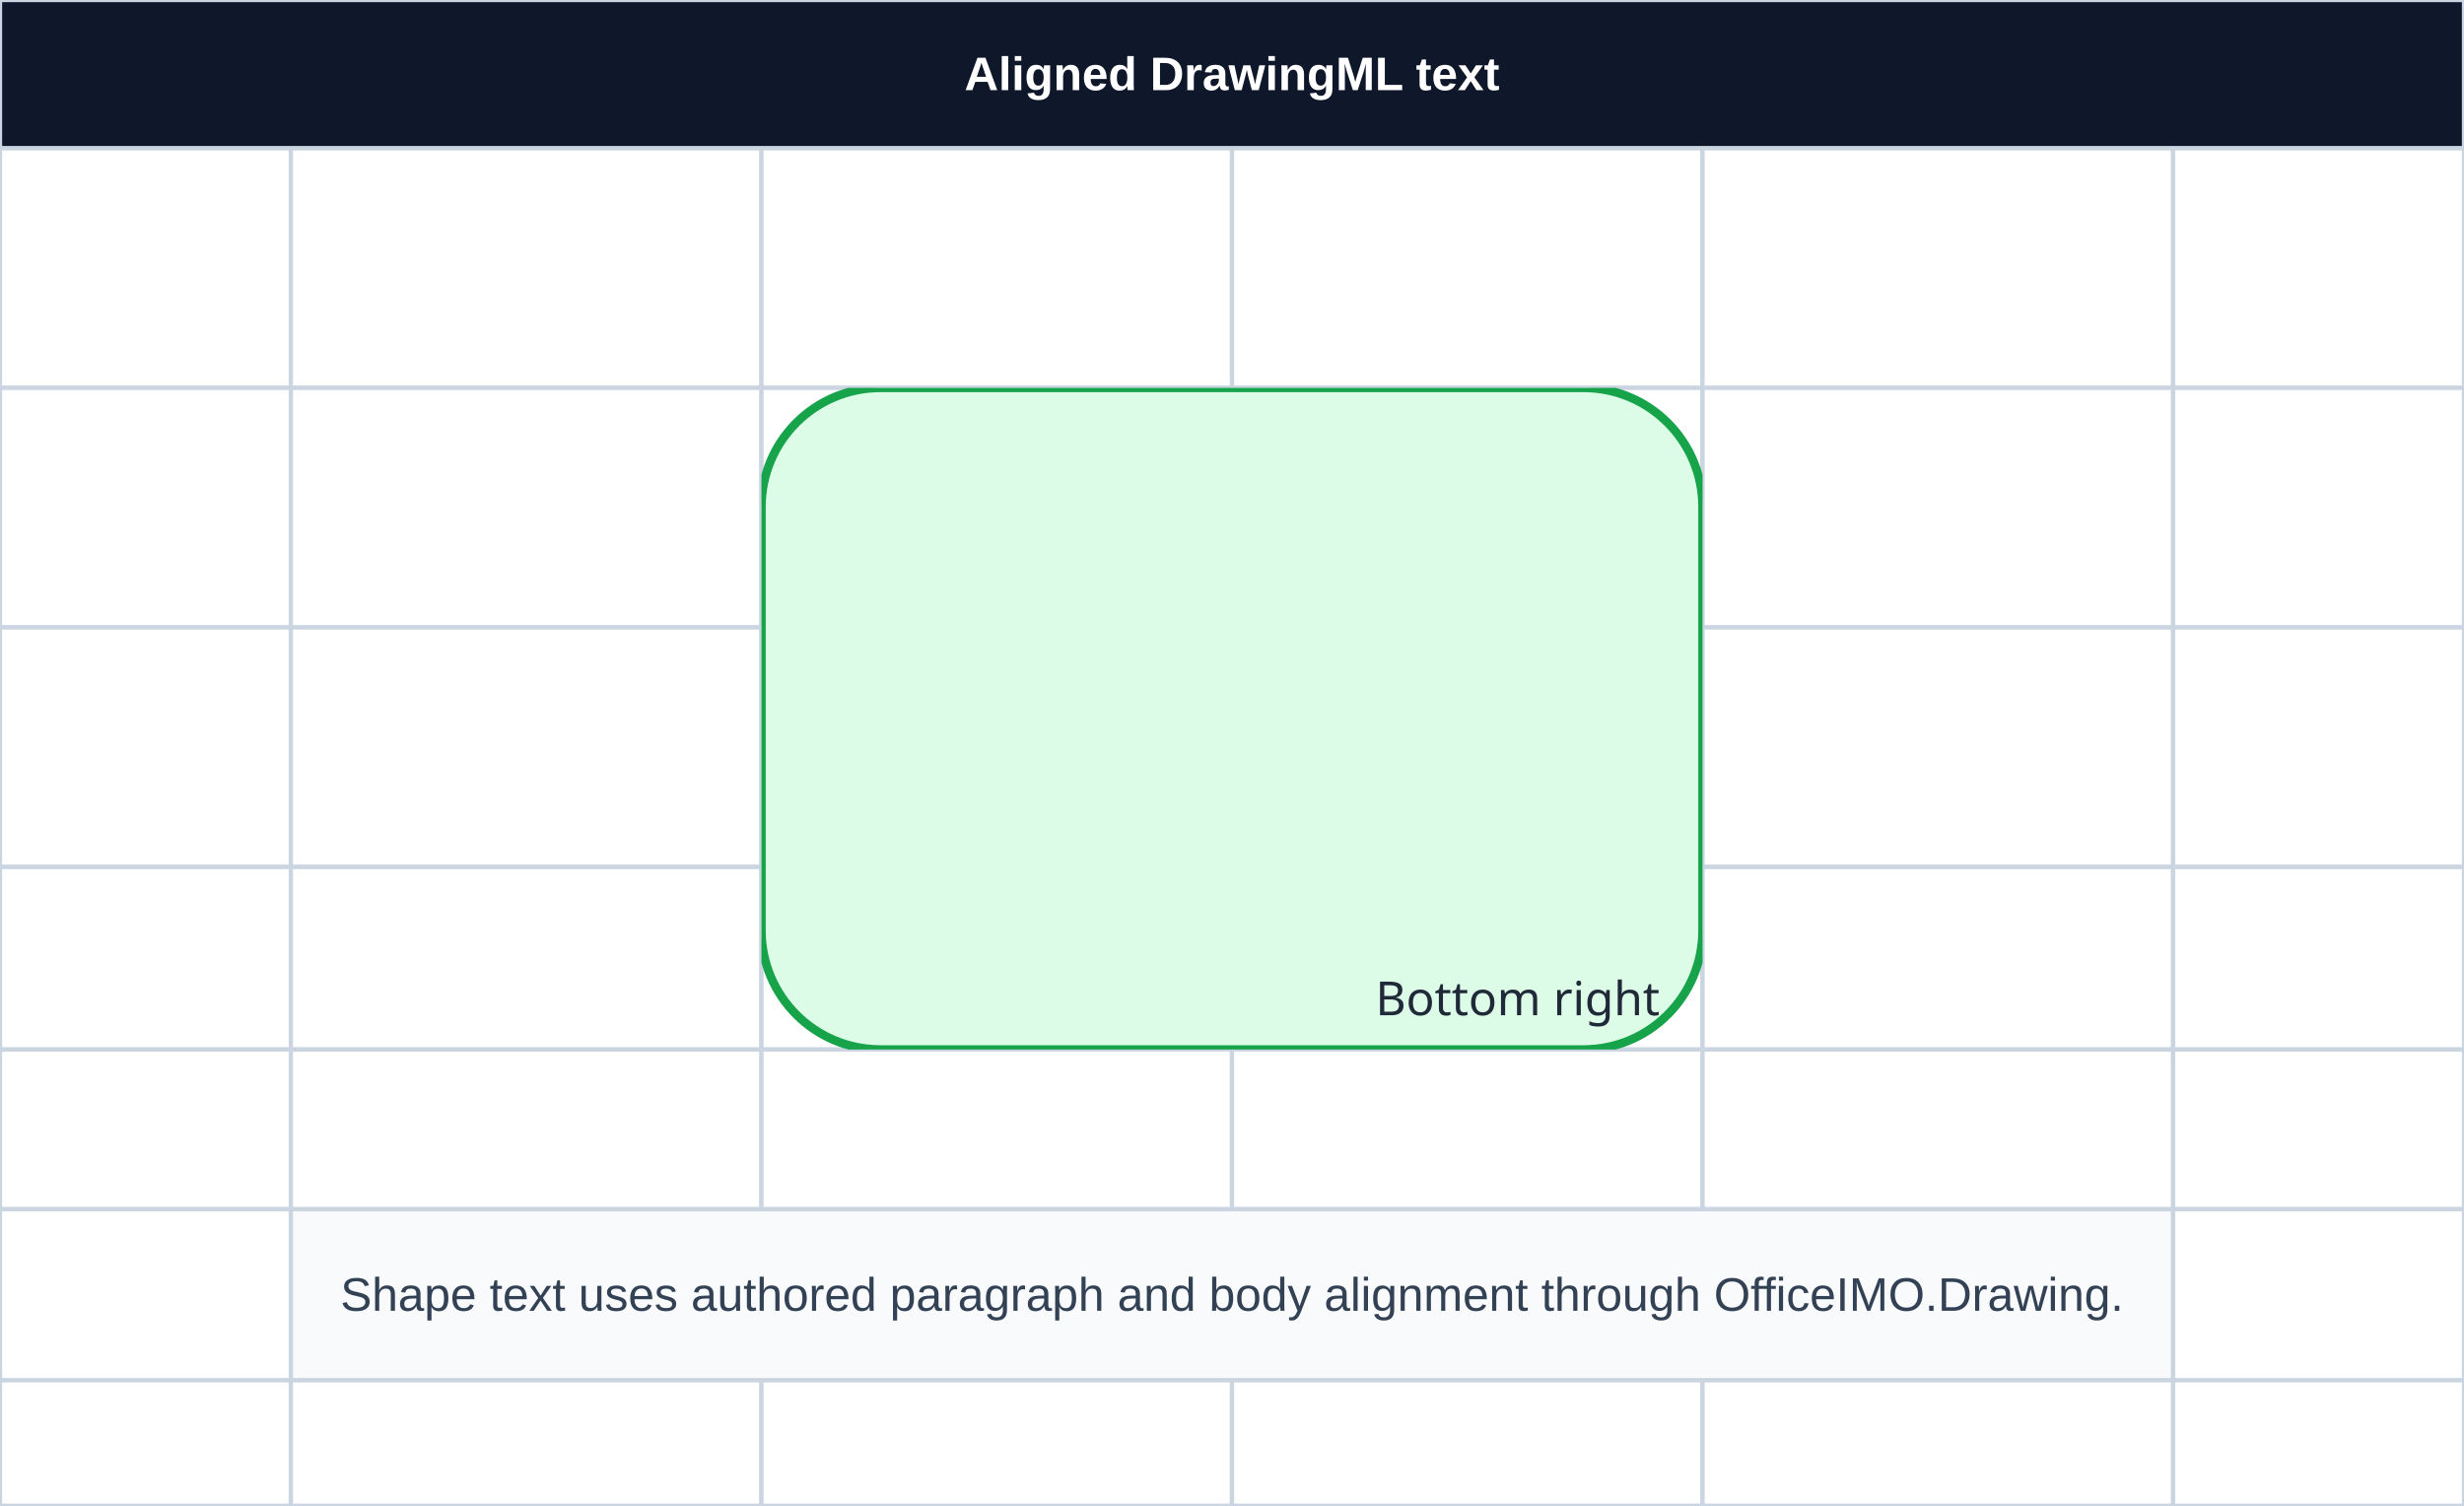
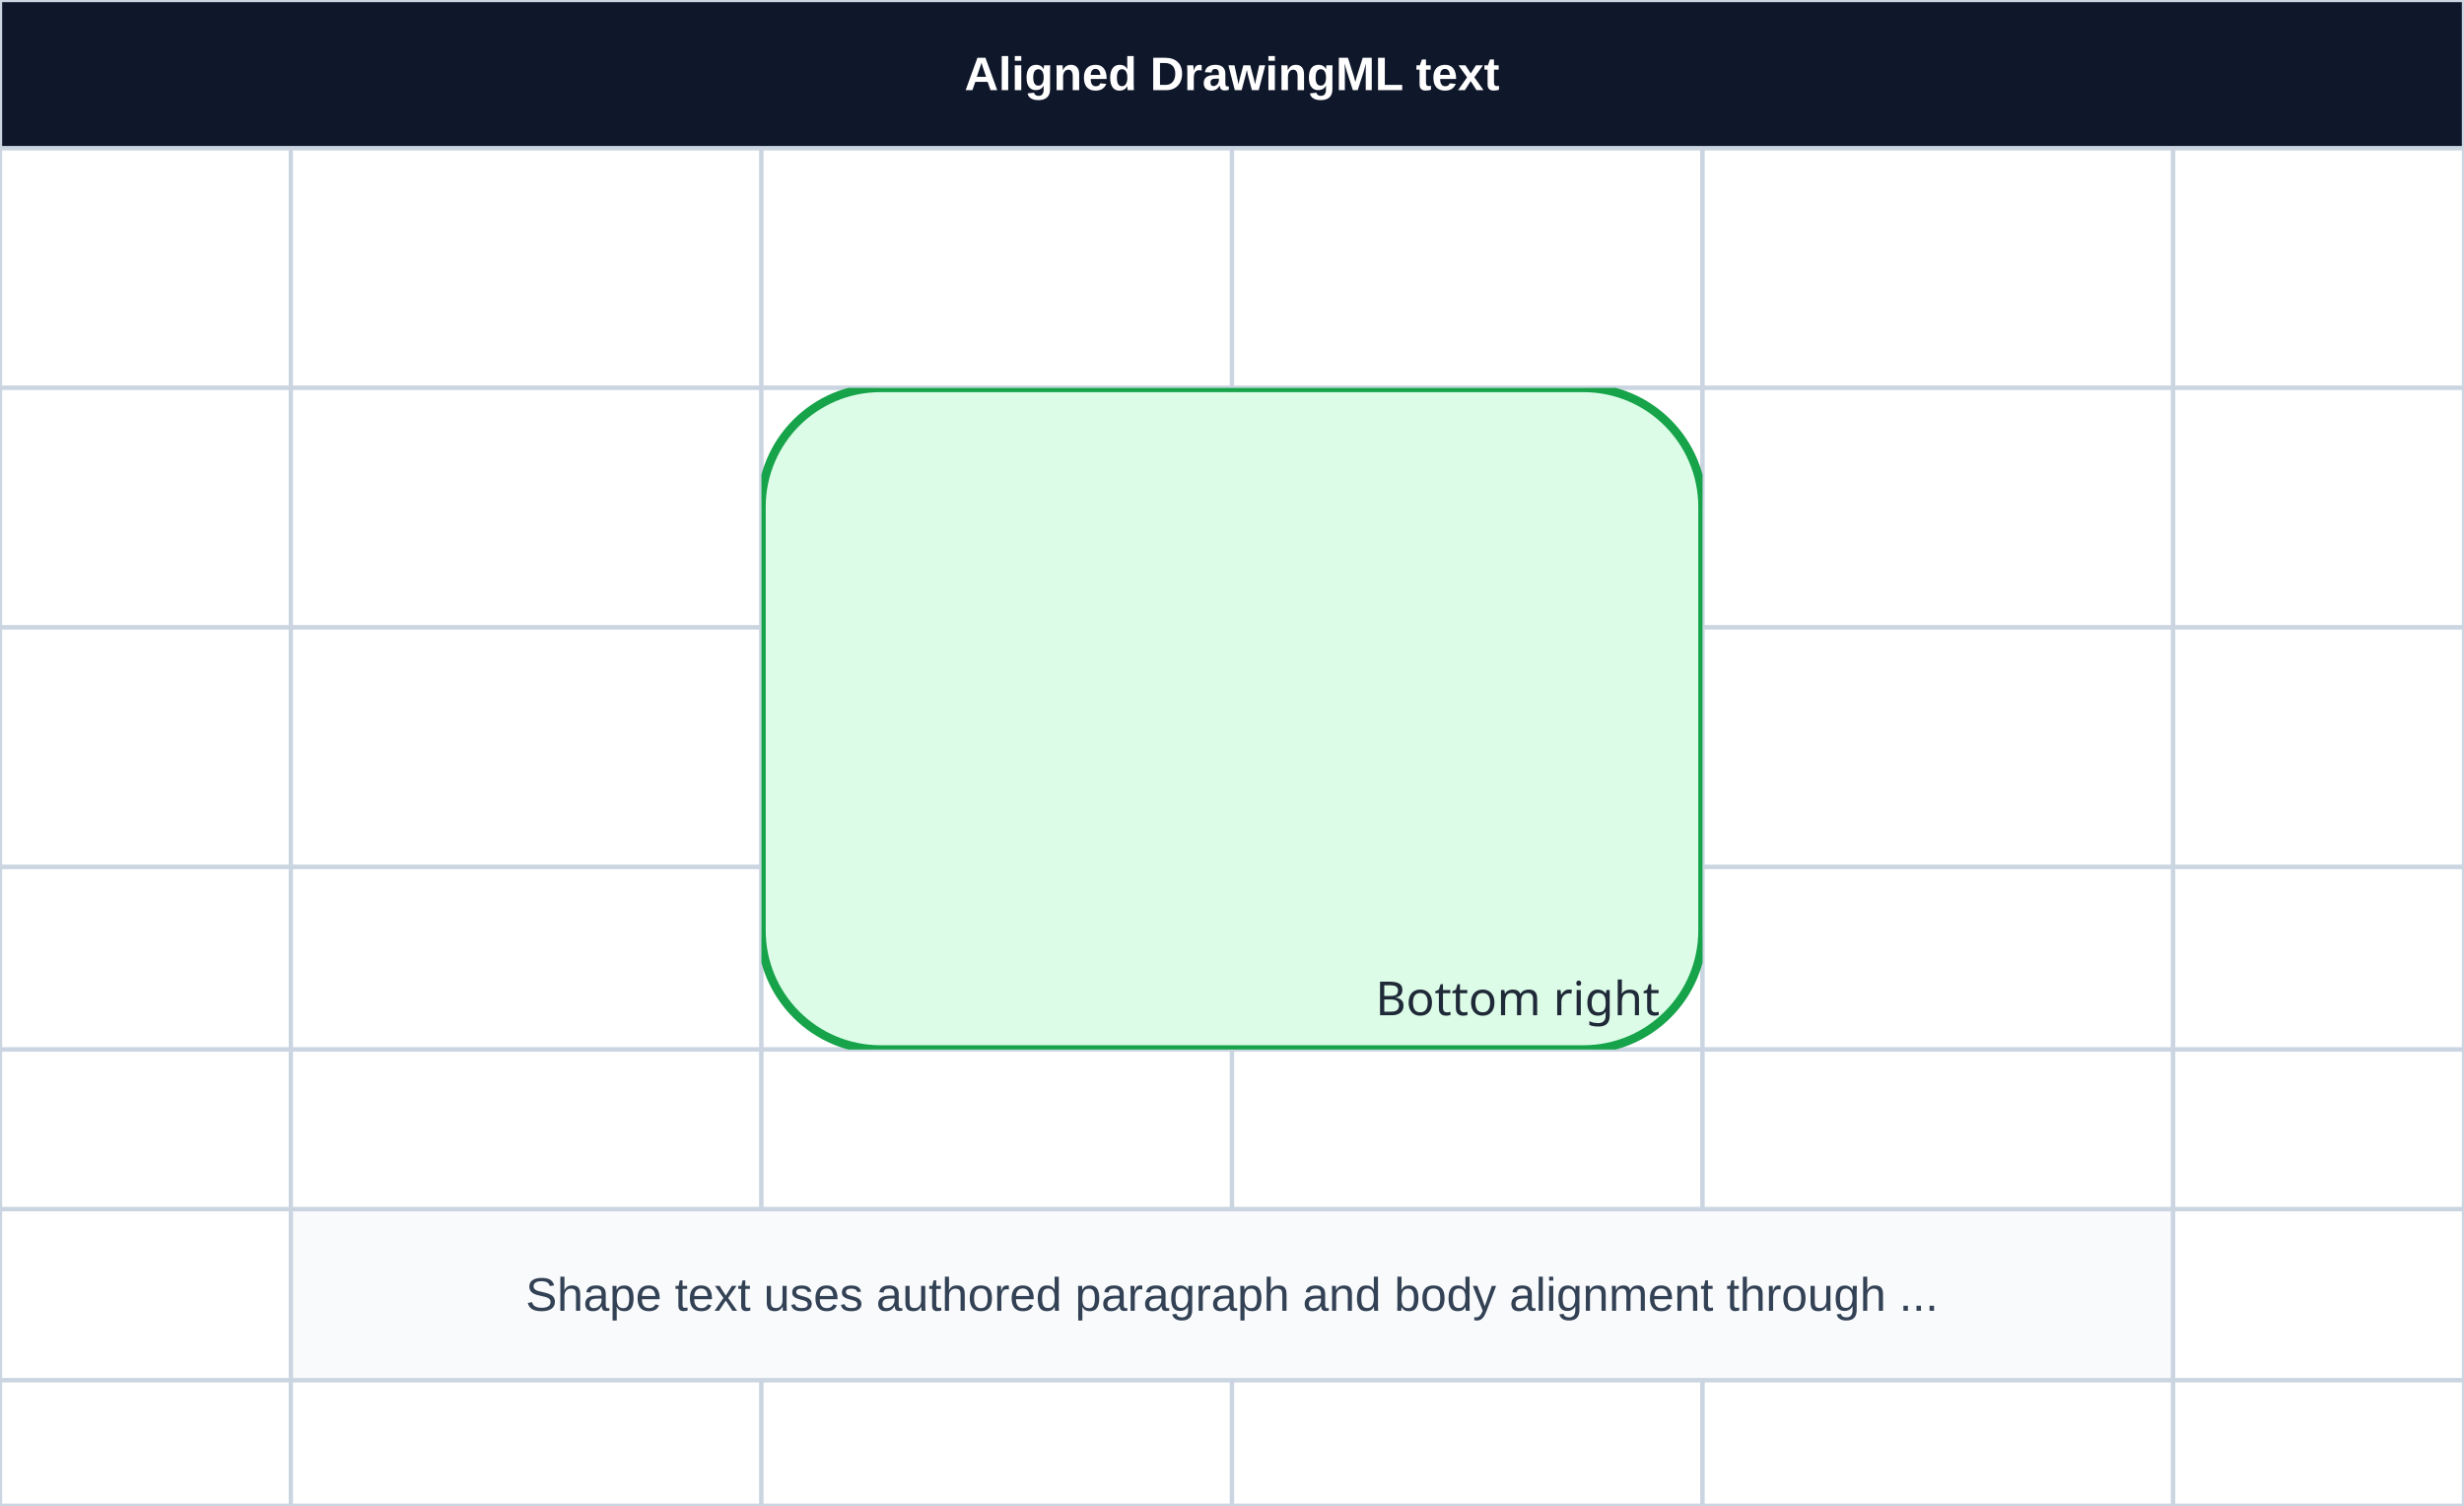
<svg xmlns="http://www.w3.org/2000/svg" width="1152" height="704" viewBox="0 0 1152 704">
  <rect x="0" y="0" width="1152" height="704" fill="#FFFFFF" />
  <rect x="0" y="0" width="1152" height="69.34" fill="#0F172A" />
  <line x1="0" y1="0" x2="1152" y2="0" stroke="#CBD5E1" stroke-width="2" />
  <line x1="1152" y1="0" x2="1152" y2="69.34" stroke="#CBD5E1" stroke-width="2" />
  <line x1="0" y1="69.34" x2="1152" y2="69.34" stroke="#CBD5E1" stroke-width="2" />
  <line x1="0" y1="0" x2="0" y2="69.34" stroke="#CBD5E1" stroke-width="2" />
  <rect x="0" y="69.34" width="136" height="112" fill="#FFFFFF" />
  <line x1="0" y1="69.34" x2="136" y2="69.34" stroke="#CBD5E1" stroke-width="2" />
  <line x1="136" y1="69.34" x2="136" y2="181.34" stroke="#CBD5E1" stroke-width="2" />
  <line x1="0" y1="181.34" x2="136" y2="181.34" stroke="#CBD5E1" stroke-width="2" />
  <line x1="0" y1="69.34" x2="0" y2="181.34" stroke="#CBD5E1" stroke-width="2" />
  <rect x="136" y="69.34" width="220" height="112" fill="#FFFFFF" />
  <line x1="136" y1="69.34" x2="356" y2="69.34" stroke="#CBD5E1" stroke-width="2" />
  <line x1="356" y1="69.34" x2="356" y2="181.34" stroke="#CBD5E1" stroke-width="2" />
  <line x1="136" y1="181.34" x2="356" y2="181.34" stroke="#CBD5E1" stroke-width="2" />
  <line x1="136" y1="69.34" x2="136" y2="181.34" stroke="#CBD5E1" stroke-width="2" />
  <rect x="356" y="69.34" width="220" height="112" fill="#FFFFFF" />
  <line x1="356" y1="69.34" x2="576" y2="69.34" stroke="#CBD5E1" stroke-width="2" />
  <line x1="576" y1="69.34" x2="576" y2="181.34" stroke="#CBD5E1" stroke-width="2" />
  <line x1="356" y1="181.34" x2="576" y2="181.34" stroke="#CBD5E1" stroke-width="2" />
  <line x1="356" y1="69.34" x2="356" y2="181.34" stroke="#CBD5E1" stroke-width="2" />
  <rect x="576" y="69.34" width="220" height="112" fill="#FFFFFF" />
  <line x1="576" y1="69.34" x2="796" y2="69.34" stroke="#CBD5E1" stroke-width="2" />
  <line x1="796" y1="69.34" x2="796" y2="181.34" stroke="#CBD5E1" stroke-width="2" />
  <line x1="576" y1="181.34" x2="796" y2="181.34" stroke="#CBD5E1" stroke-width="2" />
  <line x1="576" y1="69.34" x2="576" y2="181.34" stroke="#CBD5E1" stroke-width="2" />
  <rect x="796" y="69.34" width="220" height="112" fill="#FFFFFF" />
  <line x1="796" y1="69.34" x2="1016" y2="69.34" stroke="#CBD5E1" stroke-width="2" />
  <line x1="1016" y1="69.34" x2="1016" y2="181.34" stroke="#CBD5E1" stroke-width="2" />
  <line x1="796" y1="181.34" x2="1016" y2="181.34" stroke="#CBD5E1" stroke-width="2" />
  <line x1="796" y1="69.34" x2="796" y2="181.34" stroke="#CBD5E1" stroke-width="2" />
  <rect x="1016" y="69.34" width="136" height="112" fill="#FFFFFF" />
  <line x1="1016" y1="69.34" x2="1152" y2="69.34" stroke="#CBD5E1" stroke-width="2" />
  <line x1="1152" y1="69.34" x2="1152" y2="181.34" stroke="#CBD5E1" stroke-width="2" />
  <line x1="1016" y1="181.34" x2="1152" y2="181.34" stroke="#CBD5E1" stroke-width="2" />
  <line x1="1016" y1="69.34" x2="1016" y2="181.34" stroke="#CBD5E1" stroke-width="2" />
  <rect x="0" y="181.34" width="136" height="112" fill="#FFFFFF" />
  <line x1="0" y1="181.34" x2="136" y2="181.34" stroke="#CBD5E1" stroke-width="2" />
  <line x1="136" y1="181.34" x2="136" y2="293.34" stroke="#CBD5E1" stroke-width="2" />
  <line x1="0" y1="293.34" x2="136" y2="293.34" stroke="#CBD5E1" stroke-width="2" />
  <line x1="0" y1="181.34" x2="0" y2="293.34" stroke="#CBD5E1" stroke-width="2" />
  <rect x="136" y="181.34" width="220" height="112" fill="#FFFFFF" />
  <line x1="136" y1="181.34" x2="356" y2="181.34" stroke="#CBD5E1" stroke-width="2" />
  <line x1="356" y1="181.34" x2="356" y2="293.34" stroke="#CBD5E1" stroke-width="2" />
  <line x1="136" y1="293.34" x2="356" y2="293.34" stroke="#CBD5E1" stroke-width="2" />
  <line x1="136" y1="181.34" x2="136" y2="293.34" stroke="#CBD5E1" stroke-width="2" />
  <rect x="356" y="181.34" width="220" height="112" fill="#FFFFFF" />
  <line x1="356" y1="181.34" x2="576" y2="181.34" stroke="#CBD5E1" stroke-width="2" />
  <line x1="576" y1="181.34" x2="576" y2="293.34" stroke="#CBD5E1" stroke-width="2" />
  <line x1="356" y1="293.34" x2="576" y2="293.34" stroke="#CBD5E1" stroke-width="2" />
  <line x1="356" y1="181.34" x2="356" y2="293.34" stroke="#CBD5E1" stroke-width="2" />
  <rect x="576" y="181.34" width="220" height="112" fill="#FFFFFF" />
  <line x1="576" y1="181.34" x2="796" y2="181.34" stroke="#CBD5E1" stroke-width="2" />
  <line x1="796" y1="181.34" x2="796" y2="293.34" stroke="#CBD5E1" stroke-width="2" />
  <line x1="576" y1="293.34" x2="796" y2="293.34" stroke="#CBD5E1" stroke-width="2" />
  <line x1="576" y1="181.34" x2="576" y2="293.34" stroke="#CBD5E1" stroke-width="2" />
  <rect x="796" y="181.34" width="220" height="112" fill="#FFFFFF" />
  <line x1="796" y1="181.34" x2="1016" y2="181.34" stroke="#CBD5E1" stroke-width="2" />
  <line x1="1016" y1="181.34" x2="1016" y2="293.34" stroke="#CBD5E1" stroke-width="2" />
  <line x1="796" y1="293.34" x2="1016" y2="293.34" stroke="#CBD5E1" stroke-width="2" />
  <line x1="796" y1="181.34" x2="796" y2="293.34" stroke="#CBD5E1" stroke-width="2" />
  <rect x="1016" y="181.34" width="136" height="112" fill="#FFFFFF" />
  <line x1="1016" y1="181.34" x2="1152" y2="181.34" stroke="#CBD5E1" stroke-width="2" />
  <line x1="1152" y1="181.34" x2="1152" y2="293.34" stroke="#CBD5E1" stroke-width="2" />
  <line x1="1016" y1="293.34" x2="1152" y2="293.34" stroke="#CBD5E1" stroke-width="2" />
  <line x1="1016" y1="181.34" x2="1016" y2="293.34" stroke="#CBD5E1" stroke-width="2" />
  <rect x="0" y="293.34" width="136" height="112" fill="#FFFFFF" />
  <line x1="0" y1="293.34" x2="136" y2="293.34" stroke="#CBD5E1" stroke-width="2" />
  <line x1="136" y1="293.34" x2="136" y2="405.34" stroke="#CBD5E1" stroke-width="2" />
  <line x1="0" y1="405.34" x2="136" y2="405.34" stroke="#CBD5E1" stroke-width="2" />
  <line x1="0" y1="293.34" x2="0" y2="405.34" stroke="#CBD5E1" stroke-width="2" />
  <rect x="136" y="293.34" width="220" height="112" fill="#FFFFFF" />
  <line x1="136" y1="293.34" x2="356" y2="293.34" stroke="#CBD5E1" stroke-width="2" />
  <line x1="356" y1="293.34" x2="356" y2="405.34" stroke="#CBD5E1" stroke-width="2" />
  <line x1="136" y1="405.34" x2="356" y2="405.34" stroke="#CBD5E1" stroke-width="2" />
  <line x1="136" y1="293.34" x2="136" y2="405.34" stroke="#CBD5E1" stroke-width="2" />
  <rect x="356" y="293.34" width="220" height="112" fill="#FFFFFF" />
  <line x1="356" y1="293.34" x2="576" y2="293.34" stroke="#CBD5E1" stroke-width="2" />
  <line x1="576" y1="293.34" x2="576" y2="405.34" stroke="#CBD5E1" stroke-width="2" />
  <line x1="356" y1="405.34" x2="576" y2="405.34" stroke="#CBD5E1" stroke-width="2" />
  <line x1="356" y1="293.34" x2="356" y2="405.34" stroke="#CBD5E1" stroke-width="2" />
  <rect x="576" y="293.34" width="220" height="112" fill="#FFFFFF" />
  <line x1="576" y1="293.34" x2="796" y2="293.34" stroke="#CBD5E1" stroke-width="2" />
  <line x1="796" y1="293.34" x2="796" y2="405.34" stroke="#CBD5E1" stroke-width="2" />
  <line x1="576" y1="405.34" x2="796" y2="405.34" stroke="#CBD5E1" stroke-width="2" />
  <line x1="576" y1="293.34" x2="576" y2="405.34" stroke="#CBD5E1" stroke-width="2" />
  <rect x="796" y="293.34" width="220" height="112" fill="#FFFFFF" />
  <line x1="796" y1="293.34" x2="1016" y2="293.34" stroke="#CBD5E1" stroke-width="2" />
  <line x1="1016" y1="293.34" x2="1016" y2="405.34" stroke="#CBD5E1" stroke-width="2" />
  <line x1="796" y1="405.34" x2="1016" y2="405.34" stroke="#CBD5E1" stroke-width="2" />
  <line x1="796" y1="293.34" x2="796" y2="405.34" stroke="#CBD5E1" stroke-width="2" />
  <rect x="1016" y="293.34" width="136" height="112" fill="#FFFFFF" />
  <line x1="1016" y1="293.34" x2="1152" y2="293.34" stroke="#CBD5E1" stroke-width="2" />
  <line x1="1152" y1="293.34" x2="1152" y2="405.34" stroke="#CBD5E1" stroke-width="2" />
  <line x1="1016" y1="405.34" x2="1152" y2="405.34" stroke="#CBD5E1" stroke-width="2" />
  <line x1="1016" y1="293.34" x2="1016" y2="405.34" stroke="#CBD5E1" stroke-width="2" />
  <rect x="0" y="405.34" width="136" height="85.34" fill="#FFFFFF" />
  <line x1="0" y1="405.34" x2="136" y2="405.34" stroke="#CBD5E1" stroke-width="2" />
  <line x1="136" y1="405.34" x2="136" y2="490.68" stroke="#CBD5E1" stroke-width="2" />
  <line x1="0" y1="490.68" x2="136" y2="490.68" stroke="#CBD5E1" stroke-width="2" />
  <line x1="0" y1="405.34" x2="0" y2="490.68" stroke="#CBD5E1" stroke-width="2" />
  <rect x="136" y="405.34" width="220" height="85.34" fill="#FFFFFF" />
  <line x1="136" y1="405.34" x2="356" y2="405.34" stroke="#CBD5E1" stroke-width="2" />
  <line x1="356" y1="405.34" x2="356" y2="490.68" stroke="#CBD5E1" stroke-width="2" />
  <line x1="136" y1="490.68" x2="356" y2="490.68" stroke="#CBD5E1" stroke-width="2" />
  <line x1="136" y1="405.34" x2="136" y2="490.68" stroke="#CBD5E1" stroke-width="2" />
  <rect x="356" y="405.34" width="220" height="85.34" fill="#FFFFFF" />
  <line x1="356" y1="405.34" x2="576" y2="405.34" stroke="#CBD5E1" stroke-width="2" />
  <line x1="576" y1="405.34" x2="576" y2="490.68" stroke="#CBD5E1" stroke-width="2" />
  <line x1="356" y1="490.68" x2="576" y2="490.68" stroke="#CBD5E1" stroke-width="2" />
  <line x1="356" y1="405.34" x2="356" y2="490.68" stroke="#CBD5E1" stroke-width="2" />
  <rect x="576" y="405.34" width="220" height="85.34" fill="#FFFFFF" />
  <line x1="576" y1="405.34" x2="796" y2="405.34" stroke="#CBD5E1" stroke-width="2" />
  <line x1="796" y1="405.34" x2="796" y2="490.68" stroke="#CBD5E1" stroke-width="2" />
  <line x1="576" y1="490.68" x2="796" y2="490.68" stroke="#CBD5E1" stroke-width="2" />
  <line x1="576" y1="405.34" x2="576" y2="490.68" stroke="#CBD5E1" stroke-width="2" />
  <rect x="796" y="405.34" width="220" height="85.34" fill="#FFFFFF" />
  <line x1="796" y1="405.34" x2="1016" y2="405.34" stroke="#CBD5E1" stroke-width="2" />
  <line x1="1016" y1="405.34" x2="1016" y2="490.68" stroke="#CBD5E1" stroke-width="2" />
  <line x1="796" y1="490.68" x2="1016" y2="490.68" stroke="#CBD5E1" stroke-width="2" />
  <line x1="796" y1="405.34" x2="796" y2="490.68" stroke="#CBD5E1" stroke-width="2" />
  <rect x="1016" y="405.34" width="136" height="85.34" fill="#FFFFFF" />
  <line x1="1016" y1="405.34" x2="1152" y2="405.34" stroke="#CBD5E1" stroke-width="2" />
  <line x1="1152" y1="405.34" x2="1152" y2="490.68" stroke="#CBD5E1" stroke-width="2" />
  <line x1="1016" y1="490.68" x2="1152" y2="490.68" stroke="#CBD5E1" stroke-width="2" />
  <line x1="1016" y1="405.34" x2="1016" y2="490.68" stroke="#CBD5E1" stroke-width="2" />
  <rect x="0" y="490.68" width="136" height="74.66" fill="#FFFFFF" />
  <line x1="0" y1="490.68" x2="136" y2="490.68" stroke="#CBD5E1" stroke-width="2" />
  <line x1="136" y1="490.68" x2="136" y2="565.34" stroke="#CBD5E1" stroke-width="2" />
  <line x1="0" y1="565.34" x2="136" y2="565.34" stroke="#CBD5E1" stroke-width="2" />
  <line x1="0" y1="490.68" x2="0" y2="565.34" stroke="#CBD5E1" stroke-width="2" />
  <rect x="136" y="490.68" width="220" height="74.66" fill="#FFFFFF" />
  <line x1="136" y1="490.68" x2="356" y2="490.68" stroke="#CBD5E1" stroke-width="2" />
  <line x1="356" y1="490.68" x2="356" y2="565.34" stroke="#CBD5E1" stroke-width="2" />
  <line x1="136" y1="565.34" x2="356" y2="565.34" stroke="#CBD5E1" stroke-width="2" />
  <line x1="136" y1="490.68" x2="136" y2="565.34" stroke="#CBD5E1" stroke-width="2" />
  <rect x="356" y="490.68" width="220" height="74.66" fill="#FFFFFF" />
  <line x1="356" y1="490.68" x2="576" y2="490.68" stroke="#CBD5E1" stroke-width="2" />
  <line x1="576" y1="490.68" x2="576" y2="565.34" stroke="#CBD5E1" stroke-width="2" />
  <line x1="356" y1="565.34" x2="576" y2="565.34" stroke="#CBD5E1" stroke-width="2" />
  <line x1="356" y1="490.68" x2="356" y2="565.34" stroke="#CBD5E1" stroke-width="2" />
  <rect x="576" y="490.68" width="220" height="74.66" fill="#FFFFFF" />
  <line x1="576" y1="490.68" x2="796" y2="490.68" stroke="#CBD5E1" stroke-width="2" />
  <line x1="796" y1="490.68" x2="796" y2="565.34" stroke="#CBD5E1" stroke-width="2" />
  <line x1="576" y1="565.34" x2="796" y2="565.34" stroke="#CBD5E1" stroke-width="2" />
  <line x1="576" y1="490.68" x2="576" y2="565.34" stroke="#CBD5E1" stroke-width="2" />
  <rect x="796" y="490.68" width="220" height="74.66" fill="#FFFFFF" />
  <line x1="796" y1="490.68" x2="1016" y2="490.68" stroke="#CBD5E1" stroke-width="2" />
  <line x1="1016" y1="490.68" x2="1016" y2="565.34" stroke="#CBD5E1" stroke-width="2" />
  <line x1="796" y1="565.34" x2="1016" y2="565.34" stroke="#CBD5E1" stroke-width="2" />
  <line x1="796" y1="490.68" x2="796" y2="565.34" stroke="#CBD5E1" stroke-width="2" />
  <rect x="1016" y="490.68" width="136" height="74.66" fill="#FFFFFF" />
  <line x1="1016" y1="490.68" x2="1152" y2="490.68" stroke="#CBD5E1" stroke-width="2" />
  <line x1="1152" y1="490.68" x2="1152" y2="565.34" stroke="#CBD5E1" stroke-width="2" />
  <line x1="1016" y1="565.34" x2="1152" y2="565.34" stroke="#CBD5E1" stroke-width="2" />
  <line x1="1016" y1="490.68" x2="1016" y2="565.34" stroke="#CBD5E1" stroke-width="2" />
  <rect x="0" y="565.34" width="136" height="80" fill="#FFFFFF" />
  <line x1="0" y1="565.34" x2="136" y2="565.34" stroke="#CBD5E1" stroke-width="2" />
  <line x1="136" y1="565.34" x2="136" y2="645.34" stroke="#CBD5E1" stroke-width="2" />
  <line x1="0" y1="645.34" x2="136" y2="645.34" stroke="#CBD5E1" stroke-width="2" />
  <line x1="0" y1="565.34" x2="0" y2="645.34" stroke="#CBD5E1" stroke-width="2" />
  <rect x="136" y="565.34" width="880" height="80" fill="#F8FAFC" />
  <line x1="136" y1="565.34" x2="1016" y2="565.34" stroke="#CBD5E1" stroke-width="2" />
  <line x1="1016" y1="565.34" x2="1016" y2="645.34" stroke="#CBD5E1" stroke-width="2" />
  <line x1="136" y1="645.34" x2="1016" y2="645.34" stroke="#CBD5E1" stroke-width="2" />
  <line x1="136" y1="565.34" x2="136" y2="645.34" stroke="#CBD5E1" stroke-width="2" />
  <rect x="1016" y="565.34" width="136" height="80" fill="#FFFFFF" />
  <line x1="1016" y1="565.34" x2="1152" y2="565.34" stroke="#CBD5E1" stroke-width="2" />
  <line x1="1152" y1="565.34" x2="1152" y2="645.34" stroke="#CBD5E1" stroke-width="2" />
  <line x1="1016" y1="645.34" x2="1152" y2="645.34" stroke="#CBD5E1" stroke-width="2" />
  <line x1="1016" y1="565.34" x2="1016" y2="645.34" stroke="#CBD5E1" stroke-width="2" />
  <rect x="0" y="645.34" width="136" height="58.66" fill="#FFFFFF" />
  <line x1="0" y1="645.34" x2="136" y2="645.34" stroke="#CBD5E1" stroke-width="2" />
  <line x1="136" y1="645.34" x2="136" y2="704" stroke="#CBD5E1" stroke-width="2" />
  <line x1="0" y1="704" x2="136" y2="704" stroke="#CBD5E1" stroke-width="2" />
  <line x1="0" y1="645.34" x2="0" y2="704" stroke="#CBD5E1" stroke-width="2" />
  <rect x="136" y="645.34" width="220" height="58.66" fill="#FFFFFF" />
  <line x1="136" y1="645.34" x2="356" y2="645.34" stroke="#CBD5E1" stroke-width="2" />
  <line x1="356" y1="645.34" x2="356" y2="704" stroke="#CBD5E1" stroke-width="2" />
  <line x1="136" y1="704" x2="356" y2="704" stroke="#CBD5E1" stroke-width="2" />
  <line x1="136" y1="645.34" x2="136" y2="704" stroke="#CBD5E1" stroke-width="2" />
  <rect x="356" y="645.34" width="220" height="58.66" fill="#FFFFFF" />
  <line x1="356" y1="645.34" x2="576" y2="645.34" stroke="#CBD5E1" stroke-width="2" />
  <line x1="576" y1="645.34" x2="576" y2="704" stroke="#CBD5E1" stroke-width="2" />
  <line x1="356" y1="704" x2="576" y2="704" stroke="#CBD5E1" stroke-width="2" />
  <line x1="356" y1="645.34" x2="356" y2="704" stroke="#CBD5E1" stroke-width="2" />
  <rect x="576" y="645.34" width="220" height="58.66" fill="#FFFFFF" />
  <line x1="576" y1="645.34" x2="796" y2="645.34" stroke="#CBD5E1" stroke-width="2" />
  <line x1="796" y1="645.34" x2="796" y2="704" stroke="#CBD5E1" stroke-width="2" />
  <line x1="576" y1="704" x2="796" y2="704" stroke="#CBD5E1" stroke-width="2" />
  <line x1="576" y1="645.34" x2="576" y2="704" stroke="#CBD5E1" stroke-width="2" />
  <rect x="796" y="645.34" width="220" height="58.66" fill="#FFFFFF" />
  <line x1="796" y1="645.34" x2="1016" y2="645.34" stroke="#CBD5E1" stroke-width="2" />
  <line x1="1016" y1="645.34" x2="1016" y2="704" stroke="#CBD5E1" stroke-width="2" />
  <line x1="796" y1="704" x2="1016" y2="704" stroke="#CBD5E1" stroke-width="2" />
  <line x1="796" y1="645.34" x2="796" y2="704" stroke="#CBD5E1" stroke-width="2" />
  <rect x="1016" y="645.34" width="136" height="58.66" fill="#FFFFFF" />
  <line x1="1016" y1="645.34" x2="1152" y2="645.34" stroke="#CBD5E1" stroke-width="2" />
  <line x1="1152" y1="645.34" x2="1152" y2="704" stroke="#CBD5E1" stroke-width="2" />
  <line x1="1016" y1="704" x2="1152" y2="704" stroke="#CBD5E1" stroke-width="2" />
  <line x1="1016" y1="645.34" x2="1016" y2="704" stroke="#CBD5E1" stroke-width="2" />
  <clipPath id="xl-text-1-1">
    <rect x="0" y="0" width="1152" height="69.34" />
  </clipPath>
  <g clip-path="url(#xl-text-1-1)">
    <text x="576" y="42.15" fill="#FFFFFF" font-family="Calibri, Arial, sans-serif" font-size="22" text-anchor="middle" font-weight="700">Aligned DrawingML text</text>
  </g>
  <clipPath id="xl-text-7-2">
    <rect x="136" y="565.34" width="880" height="80" />
  </clipPath>
  <g clip-path="url(#xl-text-7-2)">
-     <text x="576" y="612.82" fill="#334155" font-family="Calibri, Arial, sans-serif" font-size="22" text-anchor="middle">Shape text uses authored paragraph and body alignment through OfficeIMO.Drawing.</text>
+     <text x="576" y="612.82" fill="#334155" font-family="Calibri, Arial, sans-serif" font-size="22" text-anchor="middle">Shape text uses authored paragraph and body alignment through ...</text>
  </g>
  <svg x="356" y="181.34" width="440" height="309.34" viewBox="0 0 440 309.34">
    <rect x="0" y="0" width="440" height="309.34" rx="55.681" ry="55.681" fill="#DCFCE7" stroke="#16A34A" stroke-width="4" />
    <text x="420" y="293.32" fill="#1F2937" font-family="Calibri" font-size="22" text-anchor="end">Bottom right</text>
  </svg>
</svg>
